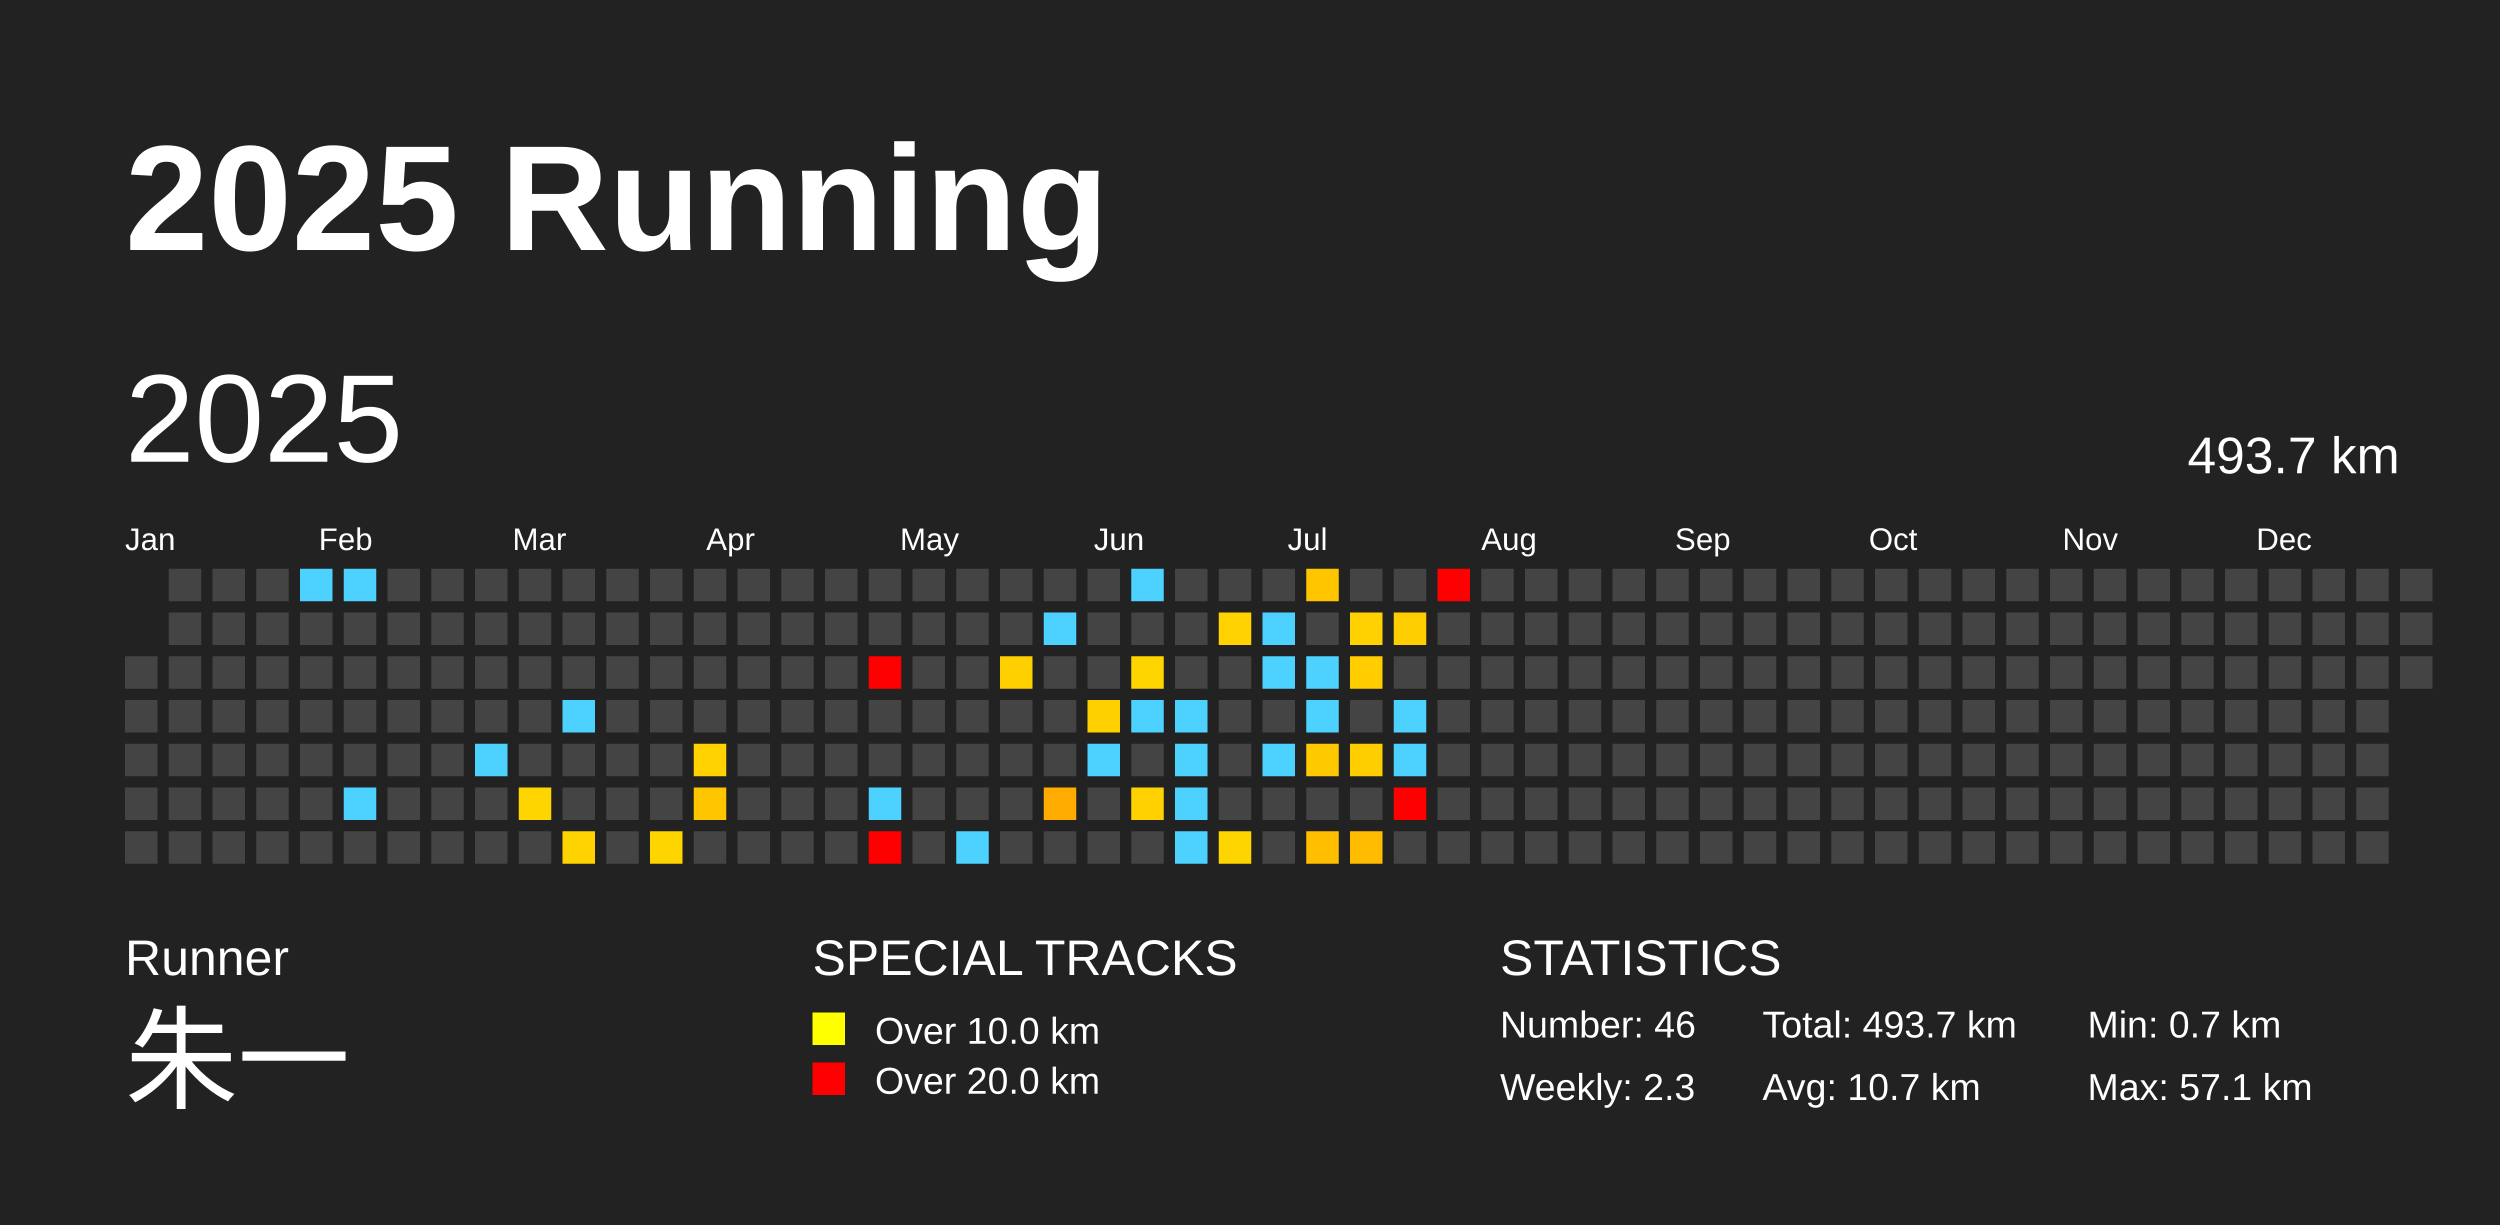
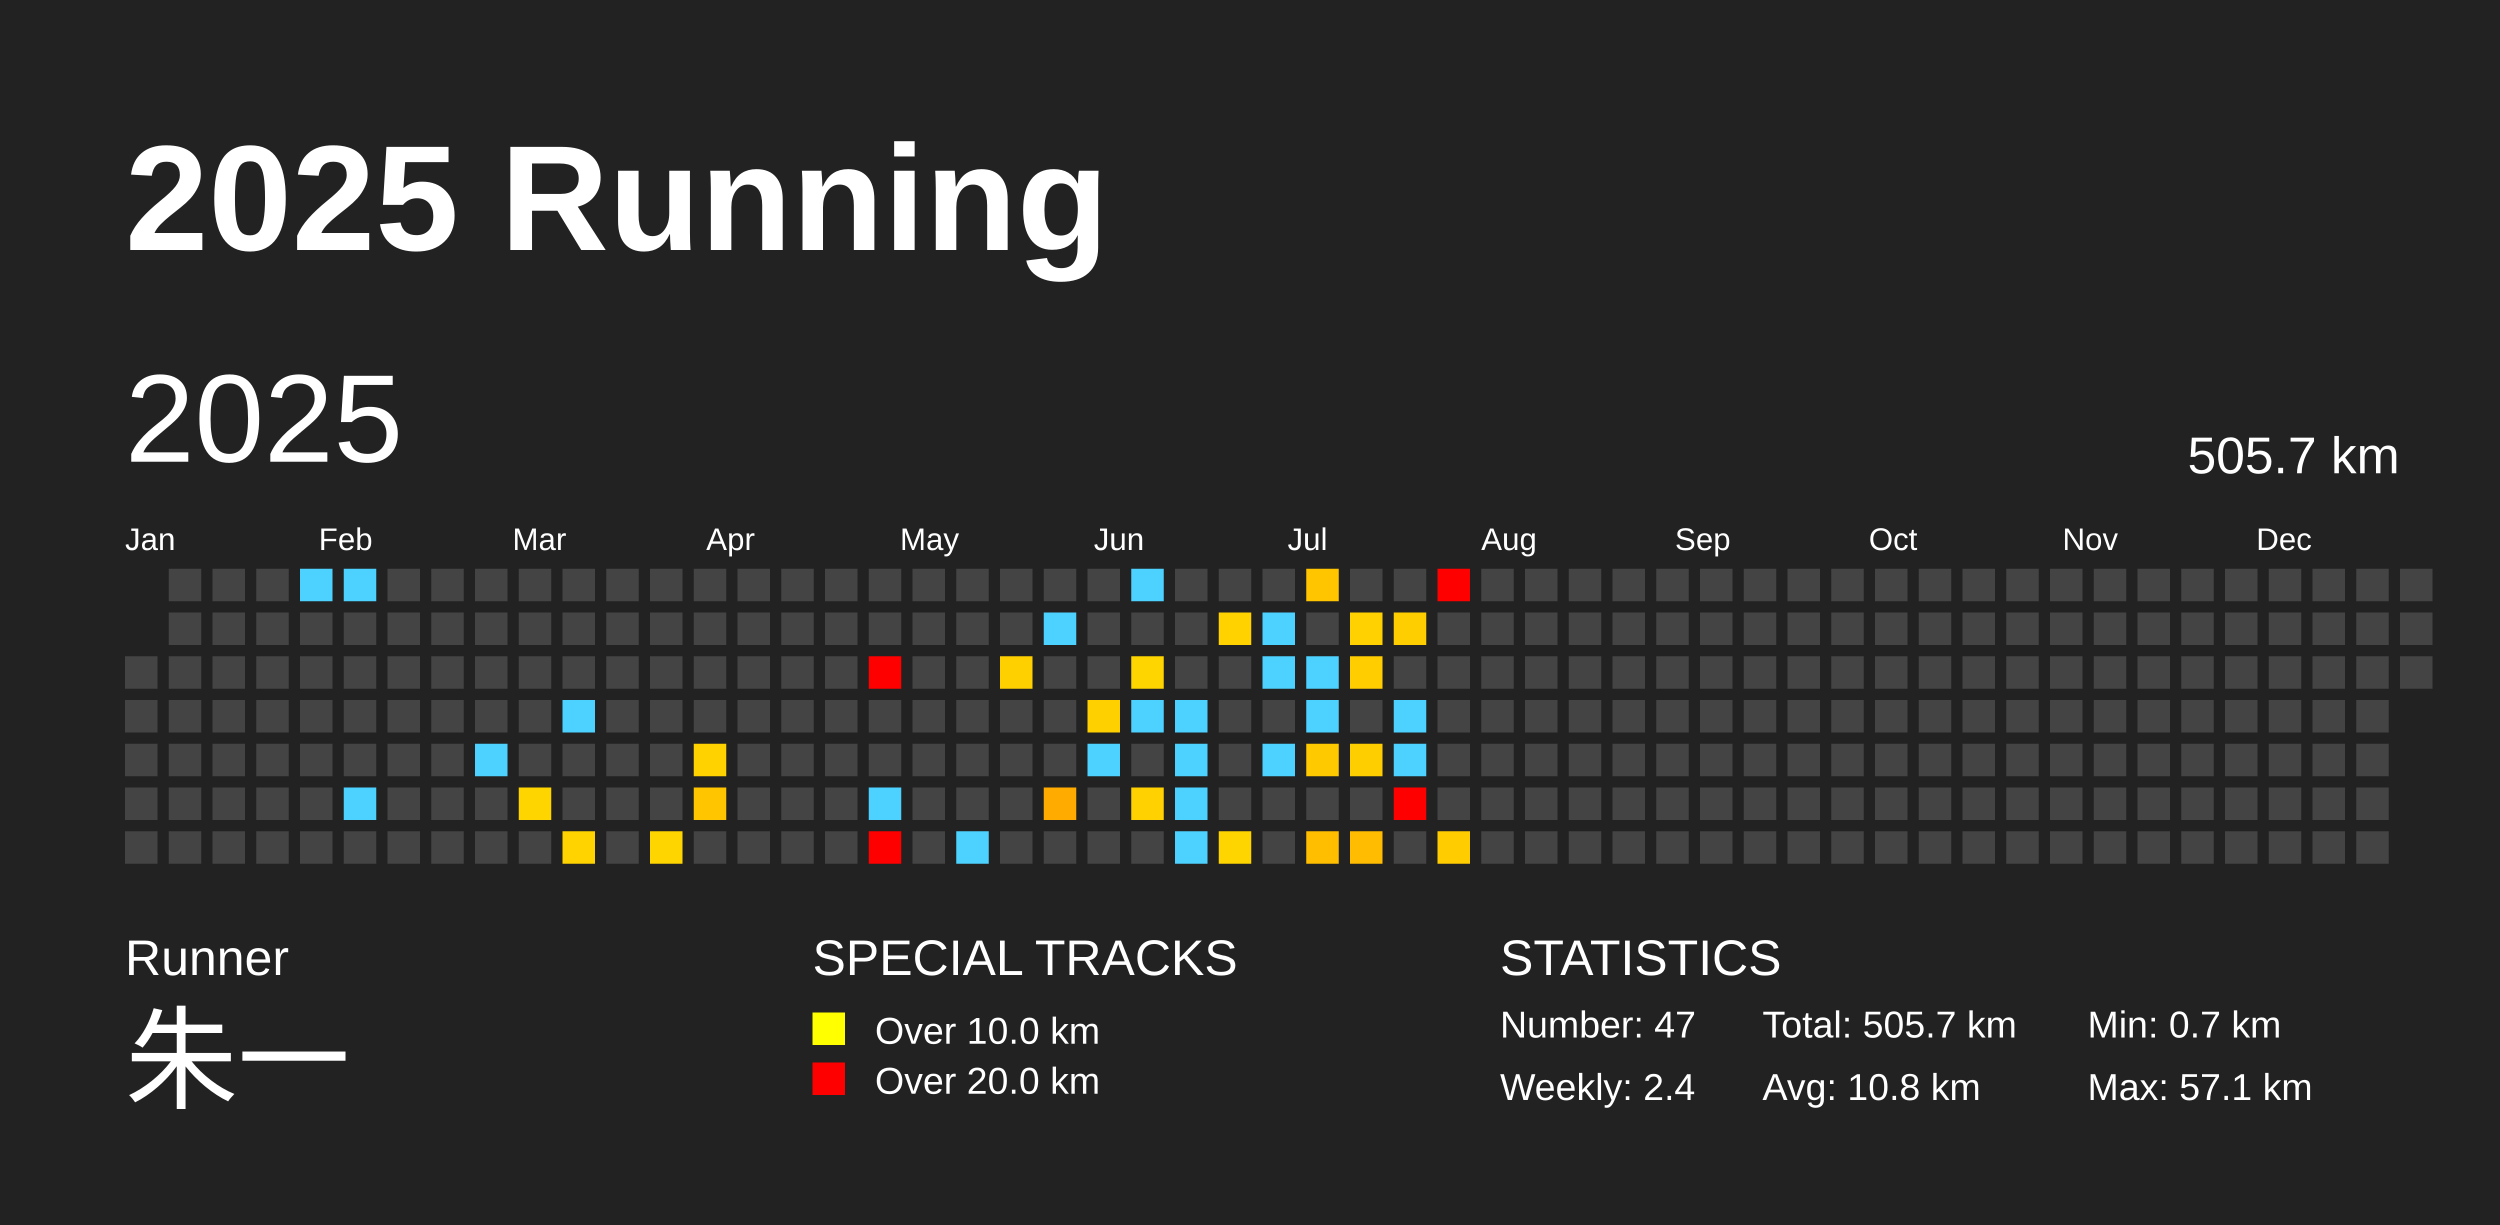
<svg xmlns="http://www.w3.org/2000/svg" baseProfile="full" height="98mm" version="1.1" viewBox="0,0,200,98" width="200mm">
  <defs />
  <rect fill="#222222" height="98" width="200" x="0" y="0" />
  <text fill="#FFFFFF" style="font-size:12px; font-family:Arial; font-weight:bold;" x="10" y="20">2025 Running</text>
  <text fill="#FFFFFF" style="font-size:4px; font-family:Arial" x="10" y="78">Runner</text>
  <text fill="#FFFFFF" style="font-size:9px; font-family:Arial" x="10" y="88">朱一</text>
  <text fill="#FFFFFF" style="font-size:4px; font-family:Arial" x="65" y="78">SPECIAL TRACKS</text>
  <rect fill="yellow" height="2.6" width="2.6" x="65" y="81" />
  <text fill="#FFFFFF" style="font-size:3px; font-family:Arial" x="70" y="83.5">Over 10.0 km</text>
  <rect fill="red" height="2.6" width="2.6" x="65" y="85" />
  <text fill="#FFFFFF" style="font-size:3px; font-family:Arial" x="70" y="87.5">Over 20.0 km</text>
  <text fill="#FFFFFF" style="font-size:4px; font-family:Arial" x="120" y="78">STATISTICS</text>
-   <text fill="#FFFFFF" style="font-size:3px; font-family:Arial" x="120" y="83">Number: 46</text>
-   <text fill="#FFFFFF" style="font-size:3px; font-family:Arial" x="120" y="88">Weekly: 2.3</text>
-   <text fill="#FFFFFF" style="font-size:3px; font-family:Arial" x="141" y="83">Total: 493.7 km</text>
-   <text fill="#FFFFFF" style="font-size:3px; font-family:Arial" x="141" y="88">Avg: 10.7 km</text>
+   <text fill="#FFFFFF" style="font-size:3px; font-family:Arial" x="120" y="83">Number: 47</text>
+   <text fill="#FFFFFF" style="font-size:3px; font-family:Arial" x="120" y="88">Weekly: 2.4</text>
+   <text fill="#FFFFFF" style="font-size:3px; font-family:Arial" x="141" y="83">Total: 505.7 km</text>
+   <text fill="#FFFFFF" style="font-size:3px; font-family:Arial" x="141" y="88">Avg: 10.8 km</text>
  <text fill="#FFFFFF" style="font-size:3px; font-family:Arial" x="167" y="83">Min: 0.7 km</text>
  <text fill="#FFFFFF" style="font-size:3px; font-family:Arial" x="167" y="88">Max: 57.1 km</text>
  <text dominant-baseline="hanging" fill="#FFFFFF" style="font-size:10.0px; font-family:Arial;" x="10" y="30">2025</text>
-   <text dominant-baseline="hanging" fill="#FFFFFF" style="font-size:4.125px; font-family:Arial;" x="175" y="35">493.7 km</text>
+   <text dominant-baseline="hanging" fill="#FFFFFF" style="font-size:4.125px; font-family:Arial;" x="175" y="35">505.7 km</text>
  <text fill="#FFFFFF" style="font-size:2.5px; font-family:Arial" x="10.0" y="44">Jan</text>
  <text fill="#FFFFFF" style="font-size:2.5px; font-family:Arial" x="25.5" y="44">Feb</text>
  <text fill="#FFFFFF" style="font-size:2.5px; font-family:Arial" x="41.0" y="44">Mar</text>
  <text fill="#FFFFFF" style="font-size:2.5px; font-family:Arial" x="56.5" y="44">Apr</text>
  <text fill="#FFFFFF" style="font-size:2.5px; font-family:Arial" x="72.0" y="44">May</text>
  <text fill="#FFFFFF" style="font-size:2.5px; font-family:Arial" x="87.5" y="44">Jun</text>
  <text fill="#FFFFFF" style="font-size:2.5px; font-family:Arial" x="103.0" y="44">Jul</text>
  <text fill="#FFFFFF" style="font-size:2.5px; font-family:Arial" x="118.5" y="44">Aug</text>
  <text fill="#FFFFFF" style="font-size:2.5px; font-family:Arial" x="134.0" y="44">Sep</text>
  <text fill="#FFFFFF" style="font-size:2.5px; font-family:Arial" x="149.5" y="44">Oct</text>
  <text fill="#FFFFFF" style="font-size:2.5px; font-family:Arial" x="165.0" y="44">Nov</text>
  <text fill="#FFFFFF" style="font-size:2.5px; font-family:Arial" x="180.5" y="44">Dec</text>
  <rect fill="#444444" height="2.6" width="2.6" x="10.0" y="52.5" />
  <rect fill="#444444" height="2.6" width="2.6" x="10.0" y="56.0" />
  <rect fill="#444444" height="2.6" width="2.6" x="10.0" y="59.5" />
  <rect fill="#444444" height="2.6" width="2.6" x="10.0" y="63.0" />
  <rect fill="#444444" height="2.6" width="2.6" x="10.0" y="66.5" />
  <rect fill="#444444" height="2.6" width="2.6" x="13.5" y="45.5" />
  <rect fill="#444444" height="2.6" width="2.6" x="13.5" y="49.0" />
  <rect fill="#444444" height="2.6" width="2.6" x="13.5" y="52.5" />
  <rect fill="#444444" height="2.6" width="2.6" x="13.5" y="56.0" />
  <rect fill="#444444" height="2.6" width="2.6" x="13.5" y="59.5" />
  <rect fill="#444444" height="2.6" width="2.6" x="13.5" y="63.0" />
  <rect fill="#444444" height="2.6" width="2.6" x="13.5" y="66.5" />
  <rect fill="#444444" height="2.6" width="2.6" x="17.0" y="45.5" />
  <rect fill="#444444" height="2.6" width="2.6" x="17.0" y="49.0" />
  <rect fill="#444444" height="2.6" width="2.6" x="17.0" y="52.5" />
  <rect fill="#444444" height="2.6" width="2.6" x="17.0" y="56.0" />
  <rect fill="#444444" height="2.6" width="2.6" x="17.0" y="59.5" />
  <rect fill="#444444" height="2.6" width="2.6" x="17.0" y="63.0" />
  <rect fill="#444444" height="2.6" width="2.6" x="17.0" y="66.5" />
  <rect fill="#444444" height="2.6" width="2.6" x="20.5" y="45.5" />
  <rect fill="#444444" height="2.6" width="2.6" x="20.5" y="49.0" />
  <rect fill="#444444" height="2.6" width="2.6" x="20.5" y="52.5" />
  <rect fill="#444444" height="2.6" width="2.6" x="20.5" y="56.0" />
  <rect fill="#444444" height="2.6" width="2.6" x="20.5" y="59.5" />
  <rect fill="#444444" height="2.6" width="2.6" x="20.5" y="63.0" />
  <rect fill="#444444" height="2.6" width="2.6" x="20.5" y="66.5" />
  <rect fill="#4dd2ff" height="2.6" width="2.6" x="24.0" y="45.5" />
  <rect fill="#444444" height="2.6" width="2.6" x="24.0" y="49.0" />
  <rect fill="#444444" height="2.6" width="2.6" x="24.0" y="52.5" />
  <rect fill="#444444" height="2.6" width="2.6" x="24.0" y="56.0" />
  <rect fill="#444444" height="2.6" width="2.6" x="24.0" y="59.5" />
  <rect fill="#444444" height="2.6" width="2.6" x="24.0" y="63.0" />
  <rect fill="#444444" height="2.6" width="2.6" x="24.0" y="66.5" />
  <rect fill="#4dd2ff" height="2.6" width="2.6" x="27.5" y="45.5" />
  <rect fill="#444444" height="2.6" width="2.6" x="27.5" y="49.0" />
  <rect fill="#444444" height="2.6" width="2.6" x="27.5" y="52.5" />
  <rect fill="#444444" height="2.6" width="2.6" x="27.5" y="56.0" />
  <rect fill="#444444" height="2.6" width="2.6" x="27.5" y="59.5" />
  <rect fill="#4dd2ff" height="2.6" width="2.6" x="27.5" y="63.0" />
  <rect fill="#444444" height="2.6" width="2.6" x="27.5" y="66.5" />
  <rect fill="#444444" height="2.6" width="2.6" x="31.0" y="45.5" />
  <rect fill="#444444" height="2.6" width="2.6" x="31.0" y="49.0" />
  <rect fill="#444444" height="2.6" width="2.6" x="31.0" y="52.5" />
  <rect fill="#444444" height="2.6" width="2.6" x="31.0" y="56.0" />
  <rect fill="#444444" height="2.6" width="2.6" x="31.0" y="59.5" />
  <rect fill="#444444" height="2.6" width="2.6" x="31.0" y="63.0" />
  <rect fill="#444444" height="2.6" width="2.6" x="31.0" y="66.5" />
  <rect fill="#444444" height="2.6" width="2.6" x="34.5" y="45.5" />
  <rect fill="#444444" height="2.6" width="2.6" x="34.5" y="49.0" />
  <rect fill="#444444" height="2.6" width="2.6" x="34.5" y="52.5" />
  <rect fill="#444444" height="2.6" width="2.6" x="34.5" y="56.0" />
  <rect fill="#444444" height="2.6" width="2.6" x="34.5" y="59.5" />
  <rect fill="#444444" height="2.6" width="2.6" x="34.5" y="63.0" />
  <rect fill="#444444" height="2.6" width="2.6" x="34.5" y="66.5" />
  <rect fill="#444444" height="2.6" width="2.6" x="38.0" y="45.5" />
  <rect fill="#444444" height="2.6" width="2.6" x="38.0" y="49.0" />
  <rect fill="#444444" height="2.6" width="2.6" x="38.0" y="52.5" />
  <rect fill="#444444" height="2.6" width="2.6" x="38.0" y="56.0" />
  <rect fill="#4dd2ff" height="2.6" width="2.6" x="38.0" y="59.5" />
  <rect fill="#444444" height="2.6" width="2.6" x="38.0" y="63.0" />
  <rect fill="#444444" height="2.6" width="2.6" x="38.0" y="66.5" />
  <rect fill="#444444" height="2.6" width="2.6" x="41.5" y="45.5" />
  <rect fill="#444444" height="2.6" width="2.6" x="41.5" y="49.0" />
  <rect fill="#444444" height="2.6" width="2.6" x="41.5" y="52.5" />
  <rect fill="#444444" height="2.6" width="2.6" x="41.5" y="56.0" />
  <rect fill="#444444" height="2.6" width="2.6" x="41.5" y="59.5" />
  <rect fill="#ffd500" height="2.6" width="2.6" x="41.5" y="63.0" />
  <rect fill="#444444" height="2.6" width="2.6" x="41.5" y="66.5" />
  <rect fill="#444444" height="2.6" width="2.6" x="45.0" y="45.5" />
  <rect fill="#444444" height="2.6" width="2.6" x="45.0" y="49.0" />
  <rect fill="#444444" height="2.6" width="2.6" x="45.0" y="52.5" />
  <rect fill="#4dd2ff" height="2.6" width="2.6" x="45.0" y="56.0" />
  <rect fill="#444444" height="2.6" width="2.6" x="45.0" y="59.5" />
  <rect fill="#444444" height="2.6" width="2.6" x="45.0" y="63.0" />
  <rect fill="#ffd300" height="2.6" width="2.6" x="45.0" y="66.5" />
  <rect fill="#444444" height="2.6" width="2.6" x="48.5" y="45.5" />
  <rect fill="#444444" height="2.6" width="2.6" x="48.5" y="49.0" />
  <rect fill="#444444" height="2.6" width="2.6" x="48.5" y="52.5" />
  <rect fill="#444444" height="2.6" width="2.6" x="48.5" y="56.0" />
  <rect fill="#444444" height="2.6" width="2.6" x="48.5" y="59.5" />
  <rect fill="#444444" height="2.6" width="2.6" x="48.5" y="63.0" />
  <rect fill="#444444" height="2.6" width="2.6" x="48.5" y="66.5" />
  <rect fill="#444444" height="2.6" width="2.6" x="52.0" y="45.5" />
  <rect fill="#444444" height="2.6" width="2.6" x="52.0" y="49.0" />
  <rect fill="#444444" height="2.6" width="2.6" x="52.0" y="52.5" />
  <rect fill="#444444" height="2.6" width="2.6" x="52.0" y="56.0" />
  <rect fill="#444444" height="2.6" width="2.6" x="52.0" y="59.5" />
  <rect fill="#444444" height="2.6" width="2.6" x="52.0" y="63.0" />
  <rect fill="#ffd500" height="2.6" width="2.6" x="52.0" y="66.5" />
  <rect fill="#444444" height="2.6" width="2.6" x="55.5" y="45.5" />
  <rect fill="#444444" height="2.6" width="2.6" x="55.5" y="49.0" />
  <rect fill="#444444" height="2.6" width="2.6" x="55.5" y="52.5" />
  <rect fill="#444444" height="2.6" width="2.6" x="55.5" y="56.0" />
  <rect fill="#ffd200" height="2.6" width="2.6" x="55.5" y="59.5" />
  <rect fill="#ffc600" height="2.6" width="2.6" x="55.5" y="63.0" />
  <rect fill="#444444" height="2.6" width="2.6" x="55.5" y="66.5" />
  <rect fill="#444444" height="2.6" width="2.6" x="59.0" y="45.5" />
  <rect fill="#444444" height="2.6" width="2.6" x="59.0" y="49.0" />
  <rect fill="#444444" height="2.6" width="2.6" x="59.0" y="52.5" />
  <rect fill="#444444" height="2.6" width="2.6" x="59.0" y="56.0" />
  <rect fill="#444444" height="2.6" width="2.6" x="59.0" y="59.5" />
  <rect fill="#444444" height="2.6" width="2.6" x="59.0" y="63.0" />
  <rect fill="#444444" height="2.6" width="2.6" x="59.0" y="66.5" />
  <rect fill="#444444" height="2.6" width="2.6" x="62.5" y="45.5" />
  <rect fill="#444444" height="2.6" width="2.6" x="62.5" y="49.0" />
  <rect fill="#444444" height="2.6" width="2.6" x="62.5" y="52.5" />
  <rect fill="#444444" height="2.6" width="2.6" x="62.5" y="56.0" />
  <rect fill="#444444" height="2.6" width="2.6" x="62.5" y="59.5" />
  <rect fill="#444444" height="2.6" width="2.6" x="62.5" y="63.0" />
  <rect fill="#444444" height="2.6" width="2.6" x="62.5" y="66.5" />
  <rect fill="#444444" height="2.6" width="2.6" x="66.0" y="45.5" />
  <rect fill="#444444" height="2.6" width="2.6" x="66.0" y="49.0" />
  <rect fill="#444444" height="2.6" width="2.6" x="66.0" y="52.5" />
  <rect fill="#444444" height="2.6" width="2.6" x="66.0" y="56.0" />
  <rect fill="#444444" height="2.6" width="2.6" x="66.0" y="59.5" />
  <rect fill="#444444" height="2.6" width="2.6" x="66.0" y="63.0" />
  <rect fill="#444444" height="2.6" width="2.6" x="66.0" y="66.5" />
  <rect fill="#444444" height="2.6" width="2.6" x="69.5" y="45.5" />
  <rect fill="#444444" height="2.6" width="2.6" x="69.5" y="49.0" />
  <rect fill="red" height="2.6" width="2.6" x="69.5" y="52.5" />
  <rect fill="#444444" height="2.6" width="2.6" x="69.5" y="56.0" />
  <rect fill="#444444" height="2.6" width="2.6" x="69.5" y="59.5" />
  <rect fill="#4dd2ff" height="2.6" width="2.6" x="69.5" y="63.0" />
  <rect fill="red" height="2.6" width="2.6" x="69.5" y="66.5" />
  <rect fill="#444444" height="2.6" width="2.6" x="73.0" y="45.5" />
  <rect fill="#444444" height="2.6" width="2.6" x="73.0" y="49.0" />
  <rect fill="#444444" height="2.6" width="2.6" x="73.0" y="52.5" />
  <rect fill="#444444" height="2.6" width="2.6" x="73.0" y="56.0" />
  <rect fill="#444444" height="2.6" width="2.6" x="73.0" y="59.5" />
  <rect fill="#444444" height="2.6" width="2.6" x="73.0" y="63.0" />
  <rect fill="#444444" height="2.6" width="2.6" x="73.0" y="66.5" />
  <rect fill="#444444" height="2.6" width="2.6" x="76.5" y="45.5" />
  <rect fill="#444444" height="2.6" width="2.6" x="76.5" y="49.0" />
  <rect fill="#444444" height="2.6" width="2.6" x="76.5" y="52.5" />
  <rect fill="#444444" height="2.6" width="2.6" x="76.5" y="56.0" />
  <rect fill="#444444" height="2.6" width="2.6" x="76.5" y="59.5" />
  <rect fill="#444444" height="2.6" width="2.6" x="76.5" y="63.0" />
  <rect fill="#4dd2ff" height="2.6" width="2.6" x="76.5" y="66.5" />
  <rect fill="#444444" height="2.6" width="2.6" x="80.0" y="45.5" />
  <rect fill="#444444" height="2.6" width="2.6" x="80.0" y="49.0" />
  <rect fill="#ffd000" height="2.6" width="2.6" x="80.0" y="52.5" />
  <rect fill="#444444" height="2.6" width="2.6" x="80.0" y="56.0" />
  <rect fill="#444444" height="2.6" width="2.6" x="80.0" y="59.5" />
  <rect fill="#444444" height="2.6" width="2.6" x="80.0" y="63.0" />
  <rect fill="#444444" height="2.6" width="2.6" x="80.0" y="66.5" />
  <rect fill="#444444" height="2.6" width="2.6" x="83.5" y="45.5" />
  <rect fill="#4dd2ff" height="2.6" width="2.6" x="83.5" y="49.0" />
  <rect fill="#444444" height="2.6" width="2.6" x="83.5" y="52.5" />
  <rect fill="#444444" height="2.6" width="2.6" x="83.5" y="56.0" />
  <rect fill="#444444" height="2.6" width="2.6" x="83.5" y="59.5" />
  <rect fill="#ffab00" height="2.6" width="2.6" x="83.5" y="63.0" />
  <rect fill="#444444" height="2.6" width="2.6" x="83.5" y="66.5" />
  <rect fill="#444444" height="2.6" width="2.6" x="87.0" y="45.5" />
  <rect fill="#444444" height="2.6" width="2.6" x="87.0" y="49.0" />
  <rect fill="#444444" height="2.6" width="2.6" x="87.0" y="52.5" />
  <rect fill="#ffd000" height="2.6" width="2.6" x="87.0" y="56.0" />
  <rect fill="#4dd2ff" height="2.6" width="2.6" x="87.0" y="59.5" />
  <rect fill="#444444" height="2.6" width="2.6" x="87.0" y="63.0" />
  <rect fill="#444444" height="2.6" width="2.6" x="87.0" y="66.5" />
  <rect fill="#4dd2ff" height="2.6" width="2.6" x="90.5" y="45.5" />
  <rect fill="#444444" height="2.6" width="2.6" x="90.5" y="49.0" />
  <rect fill="#ffd500" height="2.6" width="2.6" x="90.5" y="52.5" />
  <rect fill="#4dd2ff" height="2.6" width="2.6" x="90.5" y="56.0" />
  <rect fill="#444444" height="2.6" width="2.6" x="90.5" y="59.5" />
  <rect fill="#ffd100" height="2.6" width="2.6" x="90.5" y="63.0" />
  <rect fill="#444444" height="2.6" width="2.6" x="90.5" y="66.5" />
  <rect fill="#444444" height="2.6" width="2.6" x="94.0" y="45.5" />
  <rect fill="#444444" height="2.6" width="2.6" x="94.0" y="49.0" />
  <rect fill="#444444" height="2.6" width="2.6" x="94.0" y="52.5" />
  <rect fill="#4dd2ff" height="2.6" width="2.6" x="94.0" y="56.0" />
  <rect fill="#4dd2ff" height="2.6" width="2.6" x="94.0" y="59.5" />
  <rect fill="#4dd2ff" height="2.6" width="2.6" x="94.0" y="63.0" />
  <rect fill="#4dd2ff" height="2.6" width="2.6" x="94.0" y="66.5" />
  <rect fill="#444444" height="2.6" width="2.6" x="97.5" y="45.5" />
  <rect fill="#ffd200" height="2.6" width="2.6" x="97.5" y="49.0" />
  <rect fill="#444444" height="2.6" width="2.6" x="97.5" y="52.5" />
  <rect fill="#444444" height="2.6" width="2.6" x="97.5" y="56.0" />
  <rect fill="#444444" height="2.6" width="2.6" x="97.5" y="59.5" />
  <rect fill="#444444" height="2.6" width="2.6" x="97.5" y="63.0" />
  <rect fill="#ffd500" height="2.6" width="2.6" x="97.5" y="66.5" />
  <rect fill="#444444" height="2.6" width="2.6" x="101.0" y="45.5" />
  <rect fill="#4dd2ff" height="2.6" width="2.6" x="101.0" y="49.0" />
  <rect fill="#4dd2ff" height="2.6" width="2.6" x="101.0" y="52.5" />
  <rect fill="#444444" height="2.6" width="2.6" x="101.0" y="56.0" />
  <rect fill="#4dd2ff" height="2.6" width="2.6" x="101.0" y="59.5" />
  <rect fill="#444444" height="2.6" width="2.6" x="101.0" y="63.0" />
  <rect fill="#444444" height="2.6" width="2.6" x="101.0" y="66.5" />
  <rect fill="#ffc600" height="2.6" width="2.6" x="104.5" y="45.5" />
  <rect fill="#444444" height="2.6" width="2.6" x="104.5" y="49.0" />
  <rect fill="#4dd2ff" height="2.6" width="2.6" x="104.5" y="52.5" />
  <rect fill="#4dd2ff" height="2.6" width="2.6" x="104.5" y="56.0" />
  <rect fill="#ffc900" height="2.6" width="2.6" x="104.5" y="59.5" />
  <rect fill="#444444" height="2.6" width="2.6" x="104.5" y="63.0" />
  <rect fill="#ffbf00" height="2.6" width="2.6" x="104.5" y="66.5" />
  <rect fill="#444444" height="2.6" width="2.6" x="108.0" y="45.5" />
  <rect fill="#ffd100" height="2.6" width="2.6" x="108.0" y="49.0" />
  <rect fill="#ffcd00" height="2.6" width="2.6" x="108.0" y="52.5" />
  <rect fill="#444444" height="2.6" width="2.6" x="108.0" y="56.0" />
  <rect fill="#ffce00" height="2.6" width="2.6" x="108.0" y="59.5" />
  <rect fill="#444444" height="2.6" width="2.6" x="108.0" y="63.0" />
  <rect fill="#ffbc00" height="2.6" width="2.6" x="108.0" y="66.5" />
  <rect fill="#444444" height="2.6" width="2.6" x="111.5" y="45.5" />
  <rect fill="#ffce00" height="2.6" width="2.6" x="111.5" y="49.0" />
  <rect fill="#444444" height="2.6" width="2.6" x="111.5" y="52.5" />
  <rect fill="#4dd2ff" height="2.6" width="2.6" x="111.5" y="56.0" />
  <rect fill="#4dd2ff" height="2.6" width="2.6" x="111.5" y="59.5" />
  <rect fill="red" height="2.6" width="2.6" x="111.5" y="63.0" />
  <rect fill="#444444" height="2.6" width="2.6" x="111.5" y="66.5" />
  <rect fill="red" height="2.6" width="2.6" x="115.0" y="45.5" />
  <rect fill="#444444" height="2.6" width="2.6" x="115.0" y="49.0" />
  <rect fill="#444444" height="2.6" width="2.6" x="115.0" y="52.5" />
  <rect fill="#444444" height="2.6" width="2.6" x="115.0" y="56.0" />
  <rect fill="#444444" height="2.6" width="2.6" x="115.0" y="59.5" />
  <rect fill="#444444" height="2.6" width="2.6" x="115.0" y="63.0" />
-   <rect fill="#444444" height="2.6" width="2.6" x="115.0" y="66.5" />
+   <rect fill="#ffcc00" height="2.6" width="2.6" x="115.0" y="66.5" />
  <rect fill="#444444" height="2.6" width="2.6" x="118.5" y="45.5" />
  <rect fill="#444444" height="2.6" width="2.6" x="118.5" y="49.0" />
  <rect fill="#444444" height="2.6" width="2.6" x="118.5" y="52.5" />
  <rect fill="#444444" height="2.6" width="2.6" x="118.5" y="56.0" />
  <rect fill="#444444" height="2.6" width="2.6" x="118.5" y="59.5" />
  <rect fill="#444444" height="2.6" width="2.6" x="118.5" y="63.0" />
  <rect fill="#444444" height="2.6" width="2.6" x="118.5" y="66.5" />
  <rect fill="#444444" height="2.6" width="2.6" x="122.0" y="45.5" />
  <rect fill="#444444" height="2.6" width="2.6" x="122.0" y="49.0" />
  <rect fill="#444444" height="2.6" width="2.6" x="122.0" y="52.5" />
  <rect fill="#444444" height="2.6" width="2.6" x="122.0" y="56.0" />
  <rect fill="#444444" height="2.6" width="2.6" x="122.0" y="59.5" />
  <rect fill="#444444" height="2.6" width="2.6" x="122.0" y="63.0" />
  <rect fill="#444444" height="2.6" width="2.6" x="122.0" y="66.5" />
  <rect fill="#444444" height="2.6" width="2.6" x="125.5" y="45.5" />
  <rect fill="#444444" height="2.6" width="2.6" x="125.5" y="49.0" />
  <rect fill="#444444" height="2.6" width="2.6" x="125.5" y="52.5" />
  <rect fill="#444444" height="2.6" width="2.6" x="125.5" y="56.0" />
  <rect fill="#444444" height="2.6" width="2.6" x="125.5" y="59.5" />
  <rect fill="#444444" height="2.6" width="2.6" x="125.5" y="63.0" />
  <rect fill="#444444" height="2.6" width="2.6" x="125.5" y="66.5" />
  <rect fill="#444444" height="2.6" width="2.6" x="129.0" y="45.5" />
  <rect fill="#444444" height="2.6" width="2.6" x="129.0" y="49.0" />
  <rect fill="#444444" height="2.6" width="2.6" x="129.0" y="52.5" />
  <rect fill="#444444" height="2.6" width="2.6" x="129.0" y="56.0" />
  <rect fill="#444444" height="2.6" width="2.6" x="129.0" y="59.5" />
  <rect fill="#444444" height="2.6" width="2.6" x="129.0" y="63.0" />
  <rect fill="#444444" height="2.6" width="2.6" x="129.0" y="66.5" />
  <rect fill="#444444" height="2.6" width="2.6" x="132.5" y="45.5" />
  <rect fill="#444444" height="2.6" width="2.6" x="132.5" y="49.0" />
  <rect fill="#444444" height="2.6" width="2.6" x="132.5" y="52.5" />
  <rect fill="#444444" height="2.6" width="2.6" x="132.5" y="56.0" />
  <rect fill="#444444" height="2.6" width="2.6" x="132.5" y="59.5" />
  <rect fill="#444444" height="2.6" width="2.6" x="132.5" y="63.0" />
  <rect fill="#444444" height="2.6" width="2.6" x="132.5" y="66.5" />
  <rect fill="#444444" height="2.6" width="2.6" x="136.0" y="45.5" />
  <rect fill="#444444" height="2.6" width="2.6" x="136.0" y="49.0" />
  <rect fill="#444444" height="2.6" width="2.6" x="136.0" y="52.5" />
  <rect fill="#444444" height="2.6" width="2.6" x="136.0" y="56.0" />
  <rect fill="#444444" height="2.6" width="2.6" x="136.0" y="59.5" />
  <rect fill="#444444" height="2.6" width="2.6" x="136.0" y="63.0" />
  <rect fill="#444444" height="2.6" width="2.6" x="136.0" y="66.5" />
  <rect fill="#444444" height="2.6" width="2.6" x="139.5" y="45.5" />
  <rect fill="#444444" height="2.6" width="2.6" x="139.5" y="49.0" />
  <rect fill="#444444" height="2.6" width="2.6" x="139.5" y="52.5" />
  <rect fill="#444444" height="2.6" width="2.6" x="139.5" y="56.0" />
  <rect fill="#444444" height="2.6" width="2.6" x="139.5" y="59.5" />
  <rect fill="#444444" height="2.6" width="2.6" x="139.5" y="63.0" />
  <rect fill="#444444" height="2.6" width="2.6" x="139.5" y="66.5" />
  <rect fill="#444444" height="2.6" width="2.6" x="143.0" y="45.5" />
  <rect fill="#444444" height="2.6" width="2.6" x="143.0" y="49.0" />
  <rect fill="#444444" height="2.6" width="2.6" x="143.0" y="52.5" />
  <rect fill="#444444" height="2.6" width="2.6" x="143.0" y="56.0" />
  <rect fill="#444444" height="2.6" width="2.6" x="143.0" y="59.5" />
  <rect fill="#444444" height="2.6" width="2.6" x="143.0" y="63.0" />
  <rect fill="#444444" height="2.6" width="2.6" x="143.0" y="66.5" />
  <rect fill="#444444" height="2.6" width="2.6" x="146.5" y="45.5" />
  <rect fill="#444444" height="2.6" width="2.6" x="146.5" y="49.0" />
  <rect fill="#444444" height="2.6" width="2.6" x="146.5" y="52.5" />
  <rect fill="#444444" height="2.6" width="2.6" x="146.5" y="56.0" />
  <rect fill="#444444" height="2.6" width="2.6" x="146.5" y="59.5" />
  <rect fill="#444444" height="2.6" width="2.6" x="146.5" y="63.0" />
  <rect fill="#444444" height="2.6" width="2.6" x="146.5" y="66.5" />
  <rect fill="#444444" height="2.6" width="2.6" x="150.0" y="45.5" />
  <rect fill="#444444" height="2.6" width="2.6" x="150.0" y="49.0" />
  <rect fill="#444444" height="2.6" width="2.6" x="150.0" y="52.5" />
  <rect fill="#444444" height="2.6" width="2.6" x="150.0" y="56.0" />
  <rect fill="#444444" height="2.6" width="2.6" x="150.0" y="59.5" />
  <rect fill="#444444" height="2.6" width="2.6" x="150.0" y="63.0" />
  <rect fill="#444444" height="2.6" width="2.6" x="150.0" y="66.5" />
  <rect fill="#444444" height="2.6" width="2.6" x="153.5" y="45.5" />
  <rect fill="#444444" height="2.6" width="2.6" x="153.5" y="49.0" />
  <rect fill="#444444" height="2.6" width="2.6" x="153.5" y="52.5" />
  <rect fill="#444444" height="2.6" width="2.6" x="153.5" y="56.0" />
  <rect fill="#444444" height="2.6" width="2.6" x="153.5" y="59.5" />
  <rect fill="#444444" height="2.6" width="2.6" x="153.5" y="63.0" />
  <rect fill="#444444" height="2.6" width="2.6" x="153.5" y="66.5" />
  <rect fill="#444444" height="2.6" width="2.6" x="157.0" y="45.5" />
  <rect fill="#444444" height="2.6" width="2.6" x="157.0" y="49.0" />
  <rect fill="#444444" height="2.6" width="2.6" x="157.0" y="52.5" />
  <rect fill="#444444" height="2.6" width="2.6" x="157.0" y="56.0" />
  <rect fill="#444444" height="2.6" width="2.6" x="157.0" y="59.5" />
  <rect fill="#444444" height="2.6" width="2.6" x="157.0" y="63.0" />
  <rect fill="#444444" height="2.6" width="2.6" x="157.0" y="66.5" />
  <rect fill="#444444" height="2.6" width="2.6" x="160.5" y="45.5" />
  <rect fill="#444444" height="2.6" width="2.6" x="160.5" y="49.0" />
  <rect fill="#444444" height="2.6" width="2.6" x="160.5" y="52.5" />
  <rect fill="#444444" height="2.6" width="2.6" x="160.5" y="56.0" />
  <rect fill="#444444" height="2.6" width="2.6" x="160.5" y="59.5" />
  <rect fill="#444444" height="2.6" width="2.6" x="160.5" y="63.0" />
  <rect fill="#444444" height="2.6" width="2.6" x="160.5" y="66.5" />
  <rect fill="#444444" height="2.6" width="2.6" x="164.0" y="45.5" />
  <rect fill="#444444" height="2.6" width="2.6" x="164.0" y="49.0" />
  <rect fill="#444444" height="2.6" width="2.6" x="164.0" y="52.5" />
  <rect fill="#444444" height="2.6" width="2.6" x="164.0" y="56.0" />
  <rect fill="#444444" height="2.6" width="2.6" x="164.0" y="59.5" />
  <rect fill="#444444" height="2.6" width="2.6" x="164.0" y="63.0" />
  <rect fill="#444444" height="2.6" width="2.6" x="164.0" y="66.5" />
  <rect fill="#444444" height="2.6" width="2.6" x="167.5" y="45.5" />
  <rect fill="#444444" height="2.6" width="2.6" x="167.5" y="49.0" />
  <rect fill="#444444" height="2.6" width="2.6" x="167.5" y="52.5" />
  <rect fill="#444444" height="2.6" width="2.6" x="167.5" y="56.0" />
  <rect fill="#444444" height="2.6" width="2.6" x="167.5" y="59.5" />
  <rect fill="#444444" height="2.6" width="2.6" x="167.5" y="63.0" />
  <rect fill="#444444" height="2.6" width="2.6" x="167.5" y="66.5" />
  <rect fill="#444444" height="2.6" width="2.6" x="171.0" y="45.5" />
  <rect fill="#444444" height="2.6" width="2.6" x="171.0" y="49.0" />
  <rect fill="#444444" height="2.6" width="2.6" x="171.0" y="52.5" />
  <rect fill="#444444" height="2.6" width="2.6" x="171.0" y="56.0" />
  <rect fill="#444444" height="2.6" width="2.6" x="171.0" y="59.5" />
  <rect fill="#444444" height="2.6" width="2.6" x="171.0" y="63.0" />
  <rect fill="#444444" height="2.6" width="2.6" x="171.0" y="66.5" />
  <rect fill="#444444" height="2.6" width="2.6" x="174.5" y="45.5" />
  <rect fill="#444444" height="2.6" width="2.6" x="174.5" y="49.0" />
  <rect fill="#444444" height="2.6" width="2.6" x="174.5" y="52.5" />
  <rect fill="#444444" height="2.6" width="2.6" x="174.5" y="56.0" />
  <rect fill="#444444" height="2.6" width="2.6" x="174.5" y="59.5" />
  <rect fill="#444444" height="2.6" width="2.6" x="174.5" y="63.0" />
  <rect fill="#444444" height="2.6" width="2.6" x="174.5" y="66.5" />
  <rect fill="#444444" height="2.6" width="2.6" x="178.0" y="45.5" />
  <rect fill="#444444" height="2.6" width="2.6" x="178.0" y="49.0" />
  <rect fill="#444444" height="2.6" width="2.6" x="178.0" y="52.5" />
  <rect fill="#444444" height="2.6" width="2.6" x="178.0" y="56.0" />
  <rect fill="#444444" height="2.6" width="2.6" x="178.0" y="59.5" />
  <rect fill="#444444" height="2.6" width="2.6" x="178.0" y="63.0" />
  <rect fill="#444444" height="2.6" width="2.6" x="178.0" y="66.5" />
  <rect fill="#444444" height="2.6" width="2.6" x="181.5" y="45.5" />
  <rect fill="#444444" height="2.6" width="2.6" x="181.5" y="49.0" />
  <rect fill="#444444" height="2.6" width="2.6" x="181.5" y="52.5" />
  <rect fill="#444444" height="2.6" width="2.6" x="181.5" y="56.0" />
  <rect fill="#444444" height="2.6" width="2.6" x="181.5" y="59.5" />
  <rect fill="#444444" height="2.6" width="2.6" x="181.5" y="63.0" />
  <rect fill="#444444" height="2.6" width="2.6" x="181.5" y="66.5" />
  <rect fill="#444444" height="2.6" width="2.6" x="185.0" y="45.5" />
  <rect fill="#444444" height="2.6" width="2.6" x="185.0" y="49.0" />
  <rect fill="#444444" height="2.6" width="2.6" x="185.0" y="52.5" />
  <rect fill="#444444" height="2.6" width="2.6" x="185.0" y="56.0" />
  <rect fill="#444444" height="2.6" width="2.6" x="185.0" y="59.5" />
  <rect fill="#444444" height="2.6" width="2.6" x="185.0" y="63.0" />
  <rect fill="#444444" height="2.6" width="2.6" x="185.0" y="66.5" />
  <rect fill="#444444" height="2.6" width="2.6" x="188.5" y="45.5" />
  <rect fill="#444444" height="2.6" width="2.6" x="188.5" y="49.0" />
  <rect fill="#444444" height="2.6" width="2.6" x="188.5" y="52.5" />
  <rect fill="#444444" height="2.6" width="2.6" x="188.5" y="56.0" />
  <rect fill="#444444" height="2.6" width="2.6" x="188.5" y="59.5" />
  <rect fill="#444444" height="2.6" width="2.6" x="188.5" y="63.0" />
  <rect fill="#444444" height="2.6" width="2.6" x="188.5" y="66.5" />
  <rect fill="#444444" height="2.6" width="2.6" x="192.0" y="45.5" />
  <rect fill="#444444" height="2.6" width="2.6" x="192.0" y="49.0" />
  <rect fill="#444444" height="2.6" width="2.6" x="192.0" y="52.5" />
</svg>
